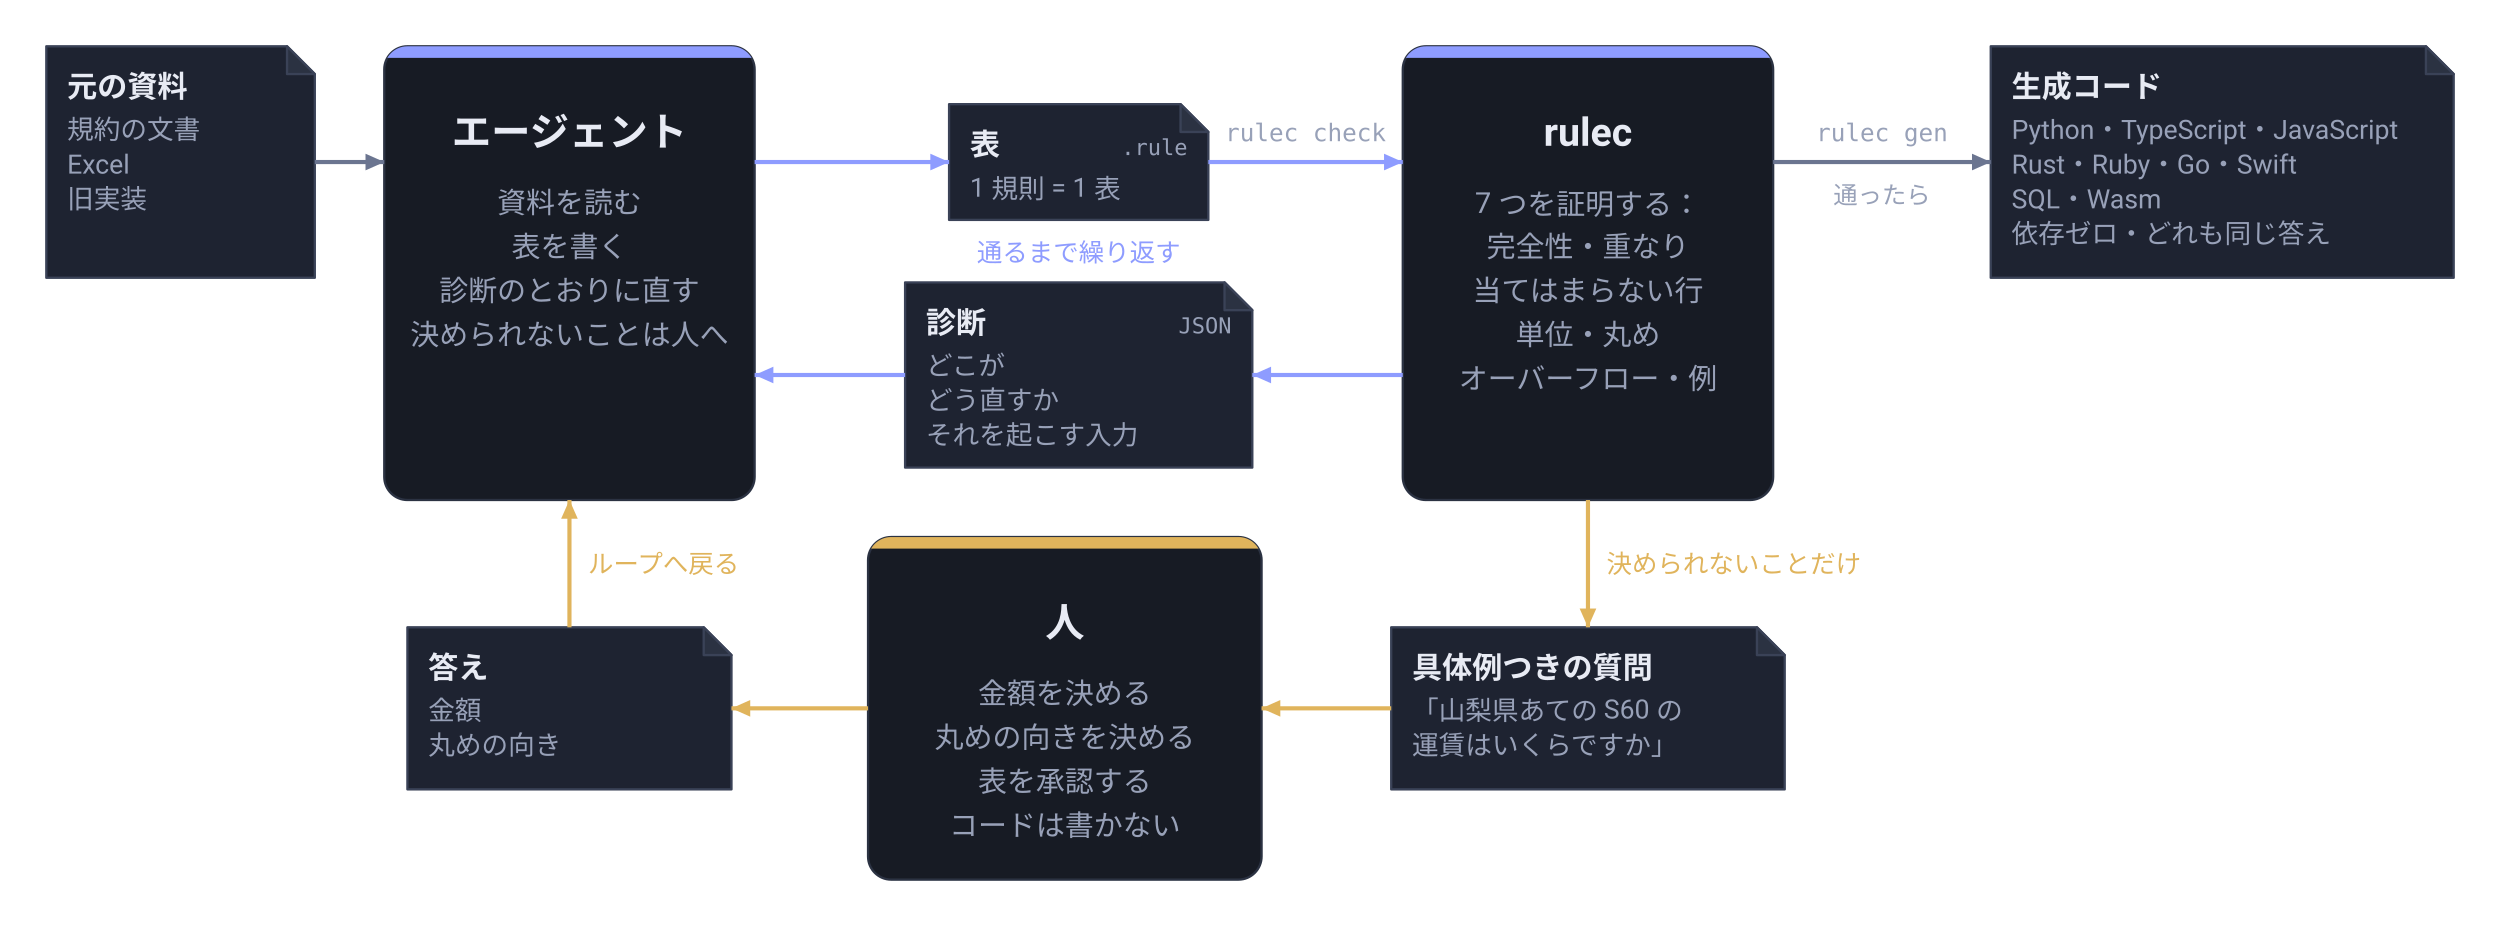
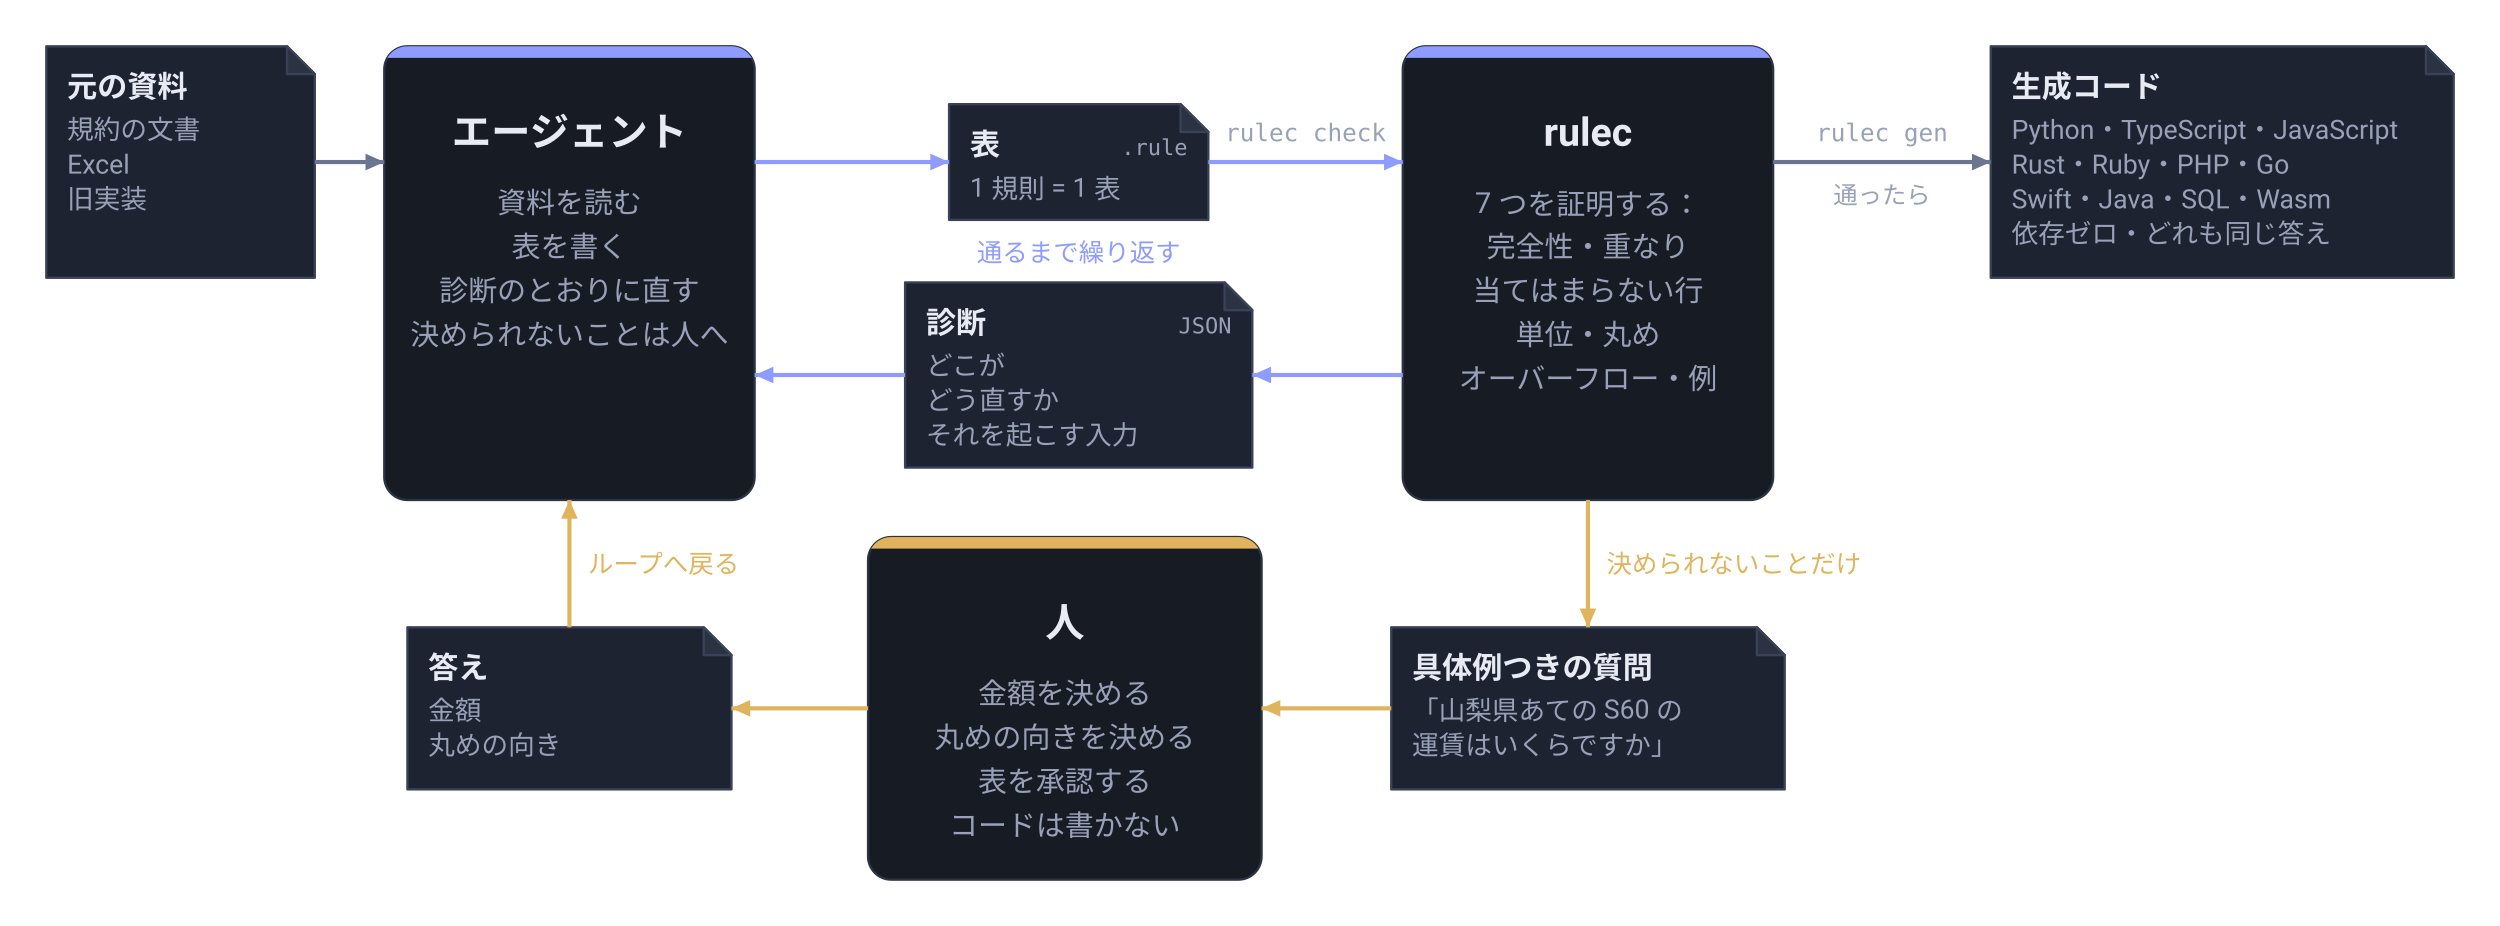
- <svg xmlns="http://www.w3.org/2000/svg" viewBox="0 0 1080 400" width="1080" height="400" role="img" aria-label="エージェントが資料を読んで表（.rule）を書き、rulec check にかける。rulec は診断（どこが・どう直すか・それを起こす入力）を返し、エージェントが直して、表が通るまで繰り返す。道具では決められないことだけが具体例つきの質問として人に渡り、人は金額と丸めの向きを答える。表が通ると、証明済みの表から rulec gen が Python・TypeScript・JavaScript・Rust・Ruby・Go・Swift・SQL・Wasm を出す。" font-family="-apple-system, BlinkMacSystemFont, &quot;Hiragino Sans&quot;, &quot;Noto Sans JP&quot;, &quot;Yu Gothic&quot;, Meiryo, &quot;Segoe UI&quot;, Roboto, sans-serif">
+ <svg xmlns="http://www.w3.org/2000/svg" viewBox="0 0 1080 400" width="1080" height="400" role="img" aria-label="エージェントが資料を読んで表（.rule）を書き、rulec check にかける。rulec は診断（どこが・どう直すか・それを起こす入力）を返し、エージェントが直して、表が通るまで繰り返す。道具では決められないことだけが具体例つきの質問として人に渡り、人は金額と丸めの向きを答える。表が通ると、証明済みの表から rulec gen が Python・TypeScript・JavaScript・Rust・Ruby・PHP・Go・Swift・Java・SQL・Wasm を出す。" font-family="-apple-system, BlinkMacSystemFont, &quot;Hiragino Sans&quot;, &quot;Noto Sans JP&quot;, &quot;Yu Gothic&quot;, Meiryo, &quot;Segoe UI&quot;, Roboto, sans-serif">
  <defs>
    <marker id="head-neutral" viewBox="0 0 10 10" refX="9" refY="5" markerWidth="9" markerHeight="9" markerUnits="userSpaceOnUse" orient="auto">
      <path d="M0,1 L9,5 L0,9 Z" fill="#6b7590" />
    </marker>
    <marker id="head-accent" viewBox="0 0 10 10" refX="9" refY="5" markerWidth="9" markerHeight="9" markerUnits="userSpaceOnUse" orient="auto">
      <path d="M0,1 L9,5 L0,9 Z" fill="#8e9cff" />
    </marker>
    <marker id="head-human" viewBox="0 0 10 10" refX="9" refY="5" markerWidth="9" markerHeight="9" markerUnits="userSpaceOnUse" orient="auto">
      <path d="M0,1 L9,5 L0,9 Z" fill="#e0b45c" />
    </marker>
  </defs>
  <clipPath id="clip-agent">
    <rect x="166" y="20" width="160" height="196" rx="10" />
  </clipPath>
  <rect x="166" y="20" width="160" height="196" rx="10" fill="#171b24" stroke="#2b3242" />
  <rect x="166" y="20" width="160" height="5" fill="#8e9cff" clip-path="url(#clip-agent)" />
  <text x="246.0" y="63" font-size="17" font-weight="700" text-anchor="middle" fill="#e8ebf4">エージェント</text>
  <text x="246.0" y="92" font-size="12.5" font-weight="400" text-anchor="middle" fill="#98a1b8">資料を読む</text>
  <text x="246.0" y="111" font-size="12.5" font-weight="400" text-anchor="middle" fill="#98a1b8">表を書く</text>
  <text x="246.0" y="130" font-size="12.5" font-weight="400" text-anchor="middle" fill="#98a1b8">診断のとおりに直す</text>
  <text x="246.0" y="149" font-size="12.5" font-weight="400" text-anchor="middle" fill="#98a1b8">決められないことは人へ</text>
  <clipPath id="clip-rulec">
    <rect x="606" y="20" width="160" height="196" rx="10" />
  </clipPath>
  <rect x="606" y="20" width="160" height="196" rx="10" fill="#171b24" stroke="#2b3242" />
  <rect x="606" y="20" width="160" height="5" fill="#8e9cff" clip-path="url(#clip-rulec)" />
  <text x="686.0" y="63" font-size="17" font-weight="700" text-anchor="middle" fill="#e8ebf4">rulec</text>
  <text x="686.0" y="92" font-size="12.5" font-weight="400" text-anchor="middle" fill="#98a1b8">7 つを証明する：</text>
  <text x="686.0" y="111" font-size="12.5" font-weight="400" text-anchor="middle" fill="#98a1b8">完全性・重なり</text>
  <text x="686.0" y="130" font-size="12.5" font-weight="400" text-anchor="middle" fill="#98a1b8">当てはまらない行</text>
  <text x="686.0" y="149" font-size="12.5" font-weight="400" text-anchor="middle" fill="#98a1b8">単位・丸め</text>
  <text x="686.0" y="168" font-size="12.5" font-weight="400" text-anchor="middle" fill="#98a1b8">オーバーフロー・例</text>
  <clipPath id="clip-person">
    <rect x="375" y="232" width="170" height="148" rx="10" />
  </clipPath>
  <rect x="375" y="232" width="170" height="148" rx="10" fill="#171b24" stroke="#2b3242" />
  <rect x="375" y="232" width="170" height="5" fill="#e0b45c" clip-path="url(#clip-person)" />
  <text x="460.0" y="275" font-size="17" font-weight="700" text-anchor="middle" fill="#e8ebf4">人</text>
  <text x="460.0" y="304" font-size="12.5" font-weight="400" text-anchor="middle" fill="#98a1b8">金額を決める</text>
  <text x="460.0" y="323" font-size="12.5" font-weight="400" text-anchor="middle" fill="#98a1b8">丸めの向きを決める</text>
  <text x="460.0" y="342" font-size="12.5" font-weight="400" text-anchor="middle" fill="#98a1b8">表を承認する</text>
  <text x="460.0" y="361" font-size="12.5" font-weight="400" text-anchor="middle" fill="#98a1b8">コードは書かない</text>
  <path d="M20,20 H124 L136,32 V120 H20 Z" fill="#1e2331" stroke="#3a4257" stroke-linejoin="round" />
  <path d="M124,20 V32 H136 Z" fill="#2b3242" stroke="#3a4257" stroke-linejoin="round" />
  <text x="29" y="42" font-size="13" font-weight="600" text-anchor="start" fill="#e8ebf4">元の資料</text>
  <text x="29" y="60" font-size="11.5" font-weight="400" text-anchor="start" fill="#98a1b8">規約の文書</text>
  <text x="29" y="75" font-size="11.5" font-weight="400" text-anchor="start" fill="#98a1b8">Excel</text>
  <text x="29" y="90" font-size="11.5" font-weight="400" text-anchor="start" fill="#98a1b8">旧実装</text>
  <path d="M410,45 H510 L522,57 V95 H410 Z" fill="#1e2331" stroke="#3a4257" stroke-linejoin="round" />
  <path d="M510,45 V57 H522 Z" fill="#2b3242" stroke="#3a4257" stroke-linejoin="round" />
  <text x="419" y="67" font-size="13" font-weight="600" text-anchor="start" fill="#e8ebf4">表</text>
  <text x="513" y="67" font-size="9.5" font-weight="400" text-anchor="end" fill="#98a1b8" font-family="ui-monospace, SFMono-Regular, Menlo, Consolas, monospace">.rule</text>
  <text x="419" y="85" font-size="11.5" font-weight="400" text-anchor="start" fill="#98a1b8">1 規則 = 1 表</text>
  <path d="M391,122 H529 L541,134 V202 H391 Z" fill="#1e2331" stroke="#3a4257" stroke-linejoin="round" />
  <path d="M529,122 V134 H541 Z" fill="#2b3242" stroke="#3a4257" stroke-linejoin="round" />
  <text x="400" y="144" font-size="13" font-weight="600" text-anchor="start" fill="#e8ebf4">診断</text>
  <text x="532" y="144" font-size="9.5" font-weight="400" text-anchor="end" fill="#98a1b8" font-family="ui-monospace, SFMono-Regular, Menlo, Consolas, monospace">JSON</text>
  <text x="400" y="162" font-size="11.5" font-weight="400" text-anchor="start" fill="#98a1b8">どこが</text>
  <text x="400" y="177" font-size="11.5" font-weight="400" text-anchor="start" fill="#98a1b8">どう直すか</text>
  <text x="400" y="192" font-size="11.5" font-weight="400" text-anchor="start" fill="#98a1b8">それを起こす入力</text>
  <path d="M860,20 H1048 L1060,32 V120 H860 Z" fill="#1e2331" stroke="#3a4257" stroke-linejoin="round" />
  <path d="M1048,20 V32 H1060 Z" fill="#2b3242" stroke="#3a4257" stroke-linejoin="round" />
  <text x="869" y="42" font-size="13" font-weight="600" text-anchor="start" fill="#e8ebf4">生成コード</text>
  <text x="869" y="60" font-size="11.5" font-weight="400" text-anchor="start" fill="#98a1b8">Python・TypeScript・JavaScript</text>
-   <text x="869" y="75" font-size="11.5" font-weight="400" text-anchor="start" fill="#98a1b8">Rust・Ruby・Go・Swift</text>
-   <text x="869" y="90" font-size="11.5" font-weight="400" text-anchor="start" fill="#98a1b8">SQL・Wasm</text>
+   <text x="869" y="75" font-size="11.5" font-weight="400" text-anchor="start" fill="#98a1b8">Rust・Ruby・PHP・Go</text>
+   <text x="869" y="90" font-size="11.5" font-weight="400" text-anchor="start" fill="#98a1b8">Swift・Java・SQL・Wasm</text>
  <text x="869" y="105" font-size="11.5" font-weight="400" text-anchor="start" fill="#98a1b8">依存ゼロ・どれも同じ答え</text>
  <path d="M601,271 H759 L771,283 V341 H601 Z" fill="#1e2331" stroke="#3a4257" stroke-linejoin="round" />
  <path d="M759,271 V283 H771 Z" fill="#2b3242" stroke="#3a4257" stroke-linejoin="round" />
  <text x="610" y="293" font-size="13" font-weight="600" text-anchor="start" fill="#e8ebf4">具体例つきの質問</text>
  <text x="610" y="311" font-size="11.5" font-weight="400" text-anchor="start" fill="#98a1b8">「山梨県あての S60 の</text>
  <text x="610" y="326" font-size="11.5" font-weight="400" text-anchor="start" fill="#98a1b8">運賃はいくらですか」</text>
  <path d="M176,271 H304 L316,283 V341 H176 Z" fill="#1e2331" stroke="#3a4257" stroke-linejoin="round" />
  <path d="M304,271 V283 H316 Z" fill="#2b3242" stroke="#3a4257" stroke-linejoin="round" />
  <text x="185" y="293" font-size="13" font-weight="600" text-anchor="start" fill="#e8ebf4">答え</text>
  <text x="185" y="311" font-size="11.5" font-weight="400" text-anchor="start" fill="#98a1b8">金額</text>
  <text x="185" y="326" font-size="11.5" font-weight="400" text-anchor="start" fill="#98a1b8">丸めの向き</text>
  <line x1="136" y1="70" x2="166" y2="70" stroke="#6b7590" stroke-width="1.8" marker-end="url(#head-neutral)" />
  <line x1="326" y1="70" x2="410" y2="70" stroke="#8e9cff" stroke-width="1.8" marker-end="url(#head-accent)" />
  <line x1="522" y1="70" x2="606" y2="70" stroke="#8e9cff" stroke-width="1.8" marker-end="url(#head-accent)" />
  <text x="564.0" y="61" font-size="10.5" font-weight="400" text-anchor="middle" fill="#98a1b8" font-family="ui-monospace, SFMono-Regular, Menlo, Consolas, monospace">rulec check</text>
  <line x1="606" y1="162" x2="541" y2="162" stroke="#8e9cff" stroke-width="1.8" marker-end="url(#head-accent)" />
  <line x1="391" y1="162" x2="326" y2="162" stroke="#8e9cff" stroke-width="1.8" marker-end="url(#head-accent)" />
  <text x="466.0" y="113" font-size="11" font-weight="400" text-anchor="middle" fill="#8e9cff">通るまで繰り返す</text>
  <line x1="766" y1="70" x2="860" y2="70" stroke="#6b7590" stroke-width="1.8" marker-end="url(#head-neutral)" />
  <text x="813.0" y="61" font-size="10.5" font-weight="400" text-anchor="middle" fill="#98a1b8" font-family="ui-monospace, SFMono-Regular, Menlo, Consolas, monospace">rulec gen</text>
  <text x="813.0" y="88" font-size="10.5" font-weight="400" text-anchor="middle" fill="#98a1b8">通ったら</text>
  <line x1="686" y1="216" x2="686" y2="271" stroke="#e0b45c" stroke-width="1.8" marker-end="url(#head-human)" />
  <text x="694" y="247.5" font-size="11" font-weight="400" text-anchor="start" fill="#e0b45c">決められないことだけ</text>
  <line x1="601" y1="306" x2="545" y2="306" stroke="#e0b45c" stroke-width="1.8" marker-end="url(#head-human)" />
  <line x1="375" y1="306" x2="316" y2="306" stroke="#e0b45c" stroke-width="1.8" marker-end="url(#head-human)" />
  <line x1="246" y1="271" x2="246" y2="216" stroke="#e0b45c" stroke-width="1.8" marker-end="url(#head-human)" />
  <text x="254" y="247.5" font-size="11" font-weight="400" text-anchor="start" fill="#e0b45c">ループへ戻る</text>
</svg>
